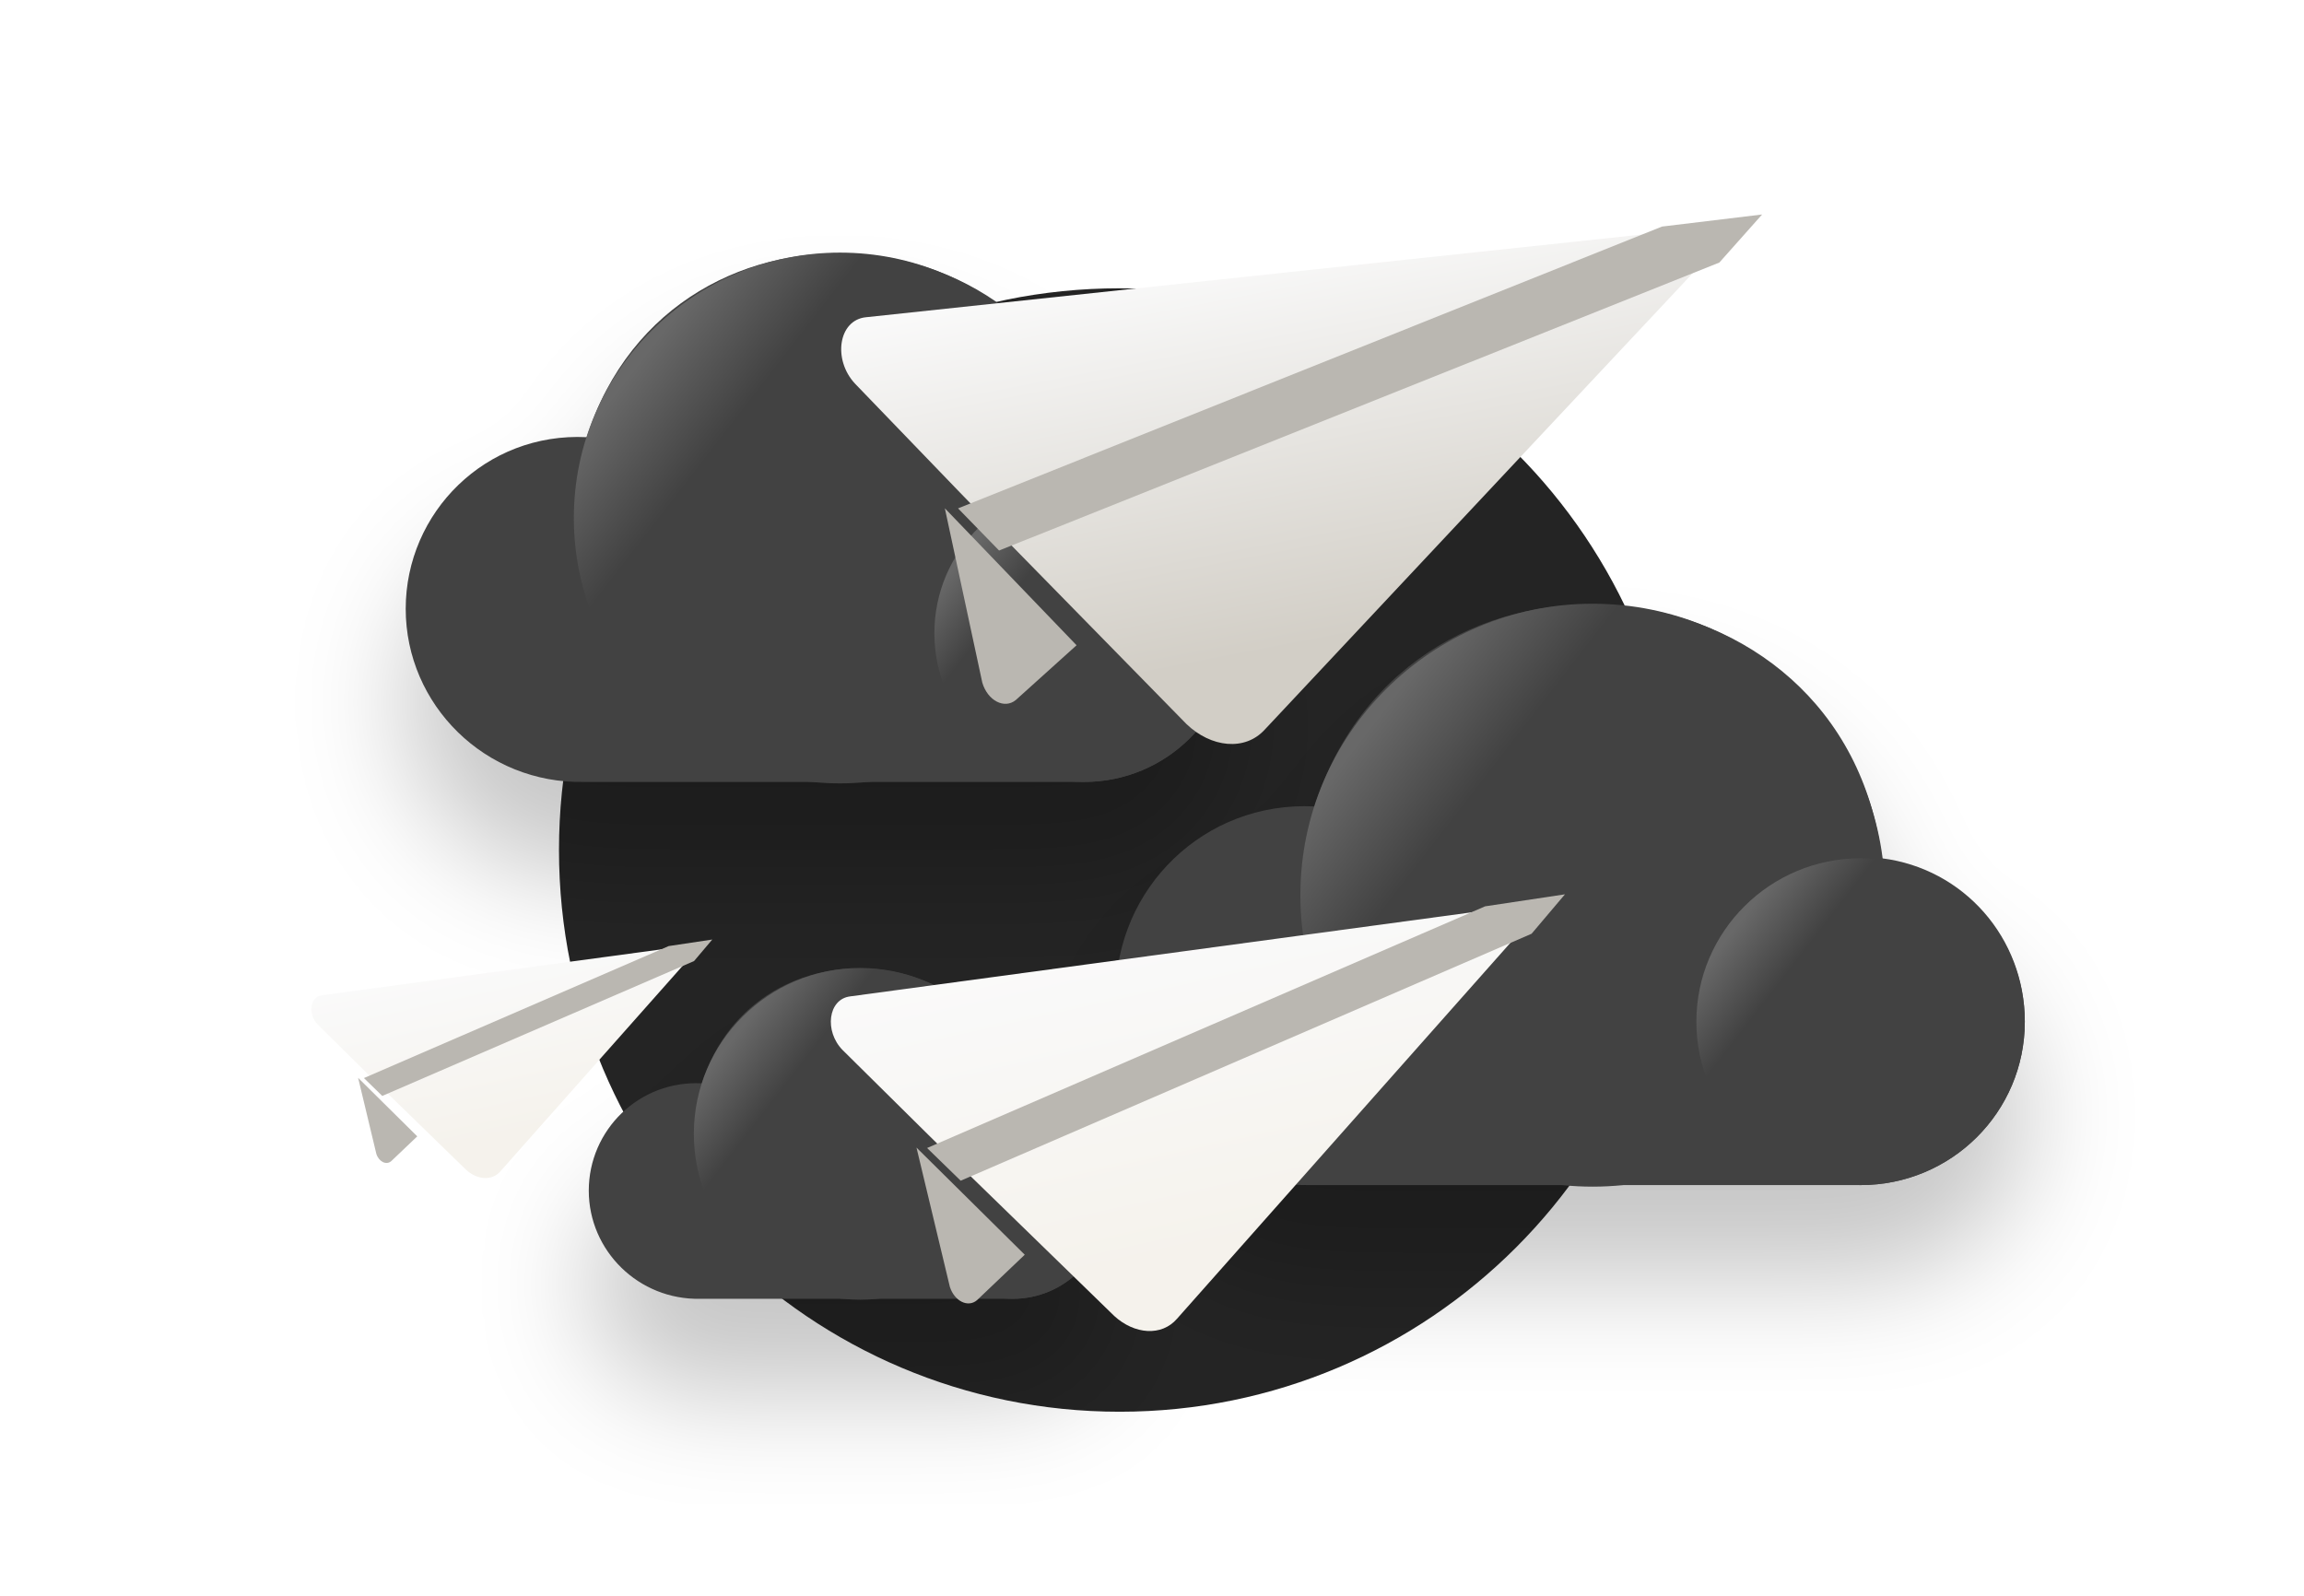
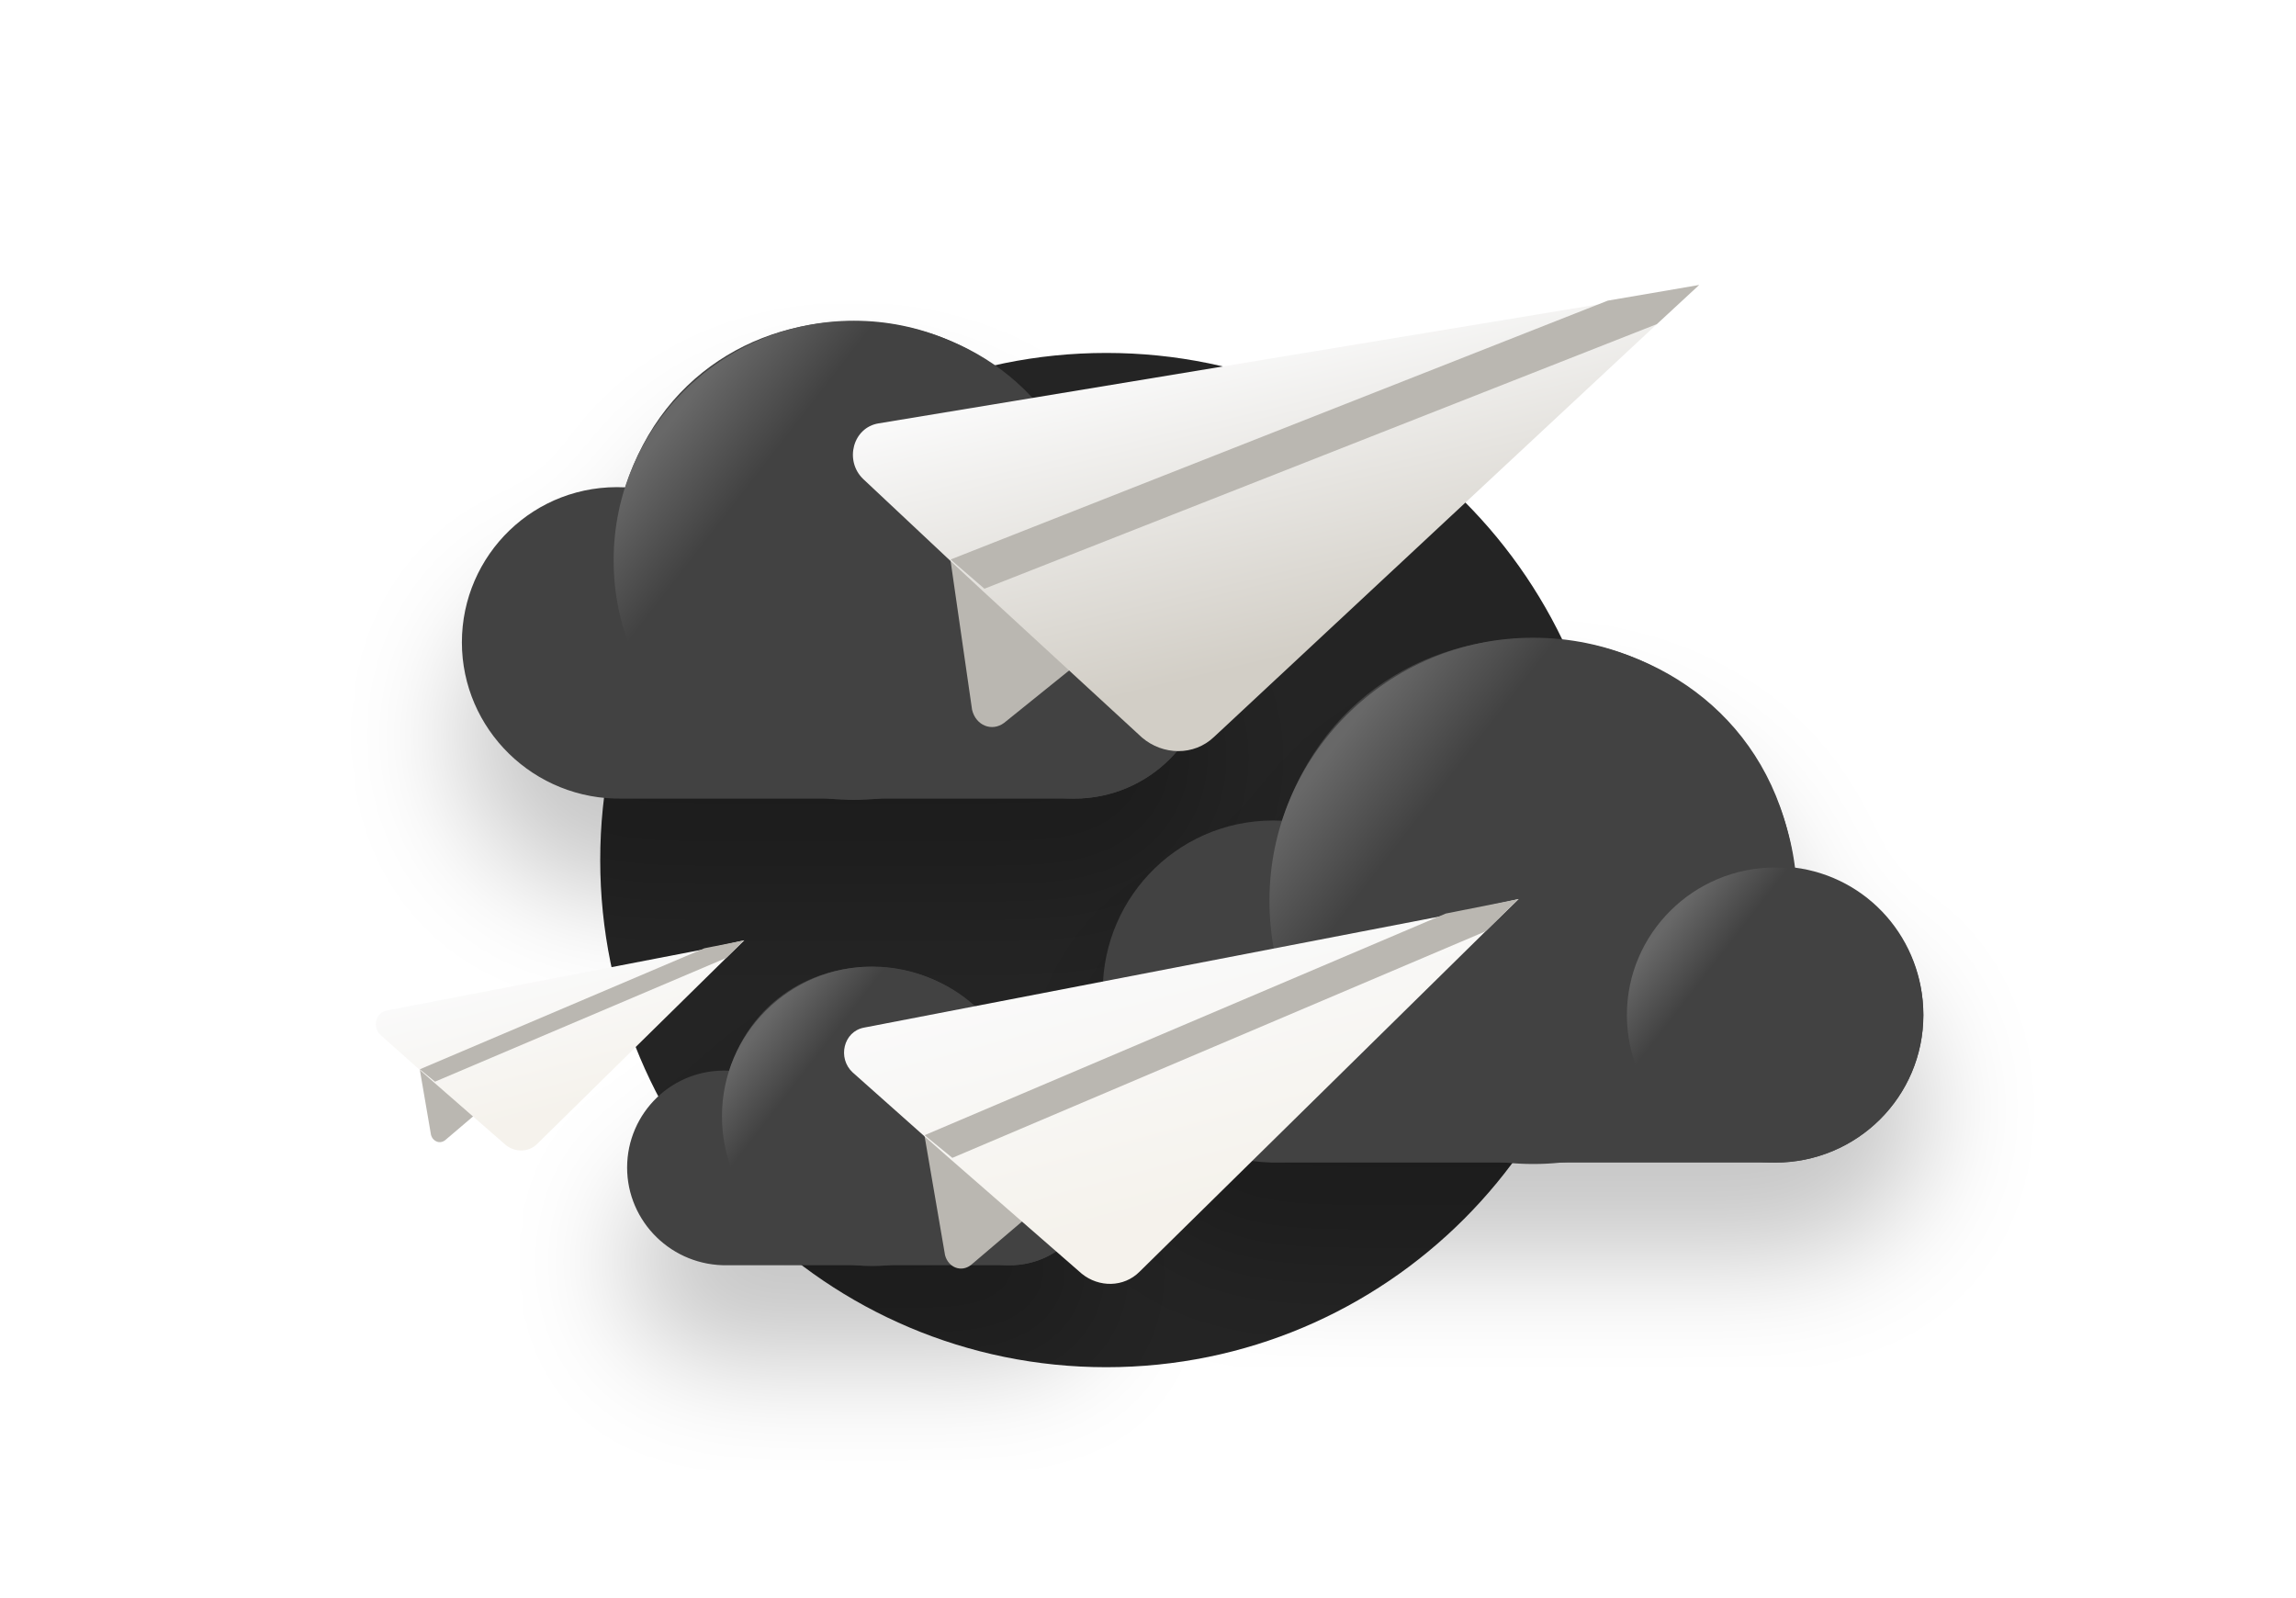
- <svg xmlns="http://www.w3.org/2000/svg" width="231" height="160" fill="none" viewBox="0 0 231 160">
-   <path fill="#242424" d="M112.258 141.56c31.046 0 56.215-25.169 56.215-56.326 0-31.157-25.169-56.326-56.215-56.326-31.045 0-56.214 25.169-56.214 56.326 0 31.157 25.169 56.326 56.214 56.326Z" />
-   <g filter="url(#filter0_d_3831_4921)">
-     <path fill="#424242" d="M123.665 63.49c0 8.249-6.671 14.919-14.991 14.919H58.609c-9.97.215-17.932-7.746-17.932-17.358 0-9.683 8.033-17.716 18.147-17.214 8.679-27.113 48.416-23.311 51.787 4.734 7.459.932 13.054 7.244 13.054 14.919Z" />
+ <svg xmlns="http://www.w3.org/2000/svg" width="230" height="160" viewBox="0 0 230 160" fill="none">
+   <path d="M110.826 136.96C138.825 136.96 161.524 114.259 161.524 86.158C161.524 58.057 138.825 35.356 110.826 35.356C82.827 35.356 60.127 58.057 60.127 86.158C60.127 114.259 82.827 136.96 110.826 136.96Z" fill="#242424" />
+   <g filter="url(#filter0_d_4532_354036)">
+     <path d="M121.113 66.546C121.113 73.985 115.097 80.002 107.593 80.002C107.464 80.002 106.364 80.002 98.278 80.002C92.65 80.002 83.659 80.002 69.298 80.002H62.441C53.449 80.196 46.269 73.015 46.269 64.346C46.269 55.612 53.514 48.367 62.635 48.82C70.462 24.366 106.299 27.795 109.34 53.09C116.067 53.931 121.113 59.623 121.113 66.546Z" fill="#424242" />
  </g>
-   <path fill="url(#paint0_linear_3831_4921)" d="M84.216 78.552c14.704 0 26.683-11.907 26.683-26.611 0-14.704-11.979-26.61-26.683-26.61-14.704 0-26.682 11.907-26.682 26.61 0 14.704 11.907 26.611 26.682 26.611Z" />
-   <path fill="url(#paint1_linear_3831_4921)" d="M108.674 78.409c8.249 0 14.991-6.671 14.991-14.919 0-8.249-6.742-14.919-14.991-14.919-8.248 0-14.991 6.67-14.991 14.919 0 8.248 6.743 14.919 14.991 14.919Z" />
-   <g filter="url(#filter1_d_3831_4921)">
-     <path fill="#424242" d="M203.008 102.447c0 9.059-7.326 16.385-16.464 16.385h-54.986c-10.949.237-19.693-8.507-19.693-19.063 0-10.635 8.822-19.457 19.93-18.906 9.532-29.777 53.173-25.602 56.876 5.199 8.192 1.024 14.337 7.956 14.337 16.385Z" />
+   <path d="M107.593 80.001C115.032 80.001 121.113 73.985 121.113 66.545C121.113 59.106 115.032 53.089 107.593 53.089C100.154 53.089 94.073 59.106 94.073 66.545C94.073 73.985 100.154 80.001 107.593 80.001Z" fill="url(#paint0_linear_4532_354036)" />
+   <path d="M85.535 80.131C98.796 80.131 109.599 69.392 109.599 56.13C109.599 42.868 98.796 32.129 85.535 32.129C72.273 32.129 61.471 42.868 61.471 56.13C61.471 69.392 72.209 80.131 85.535 80.131Z" fill="url(#paint1_linear_4532_354036)" />
+   <g filter="url(#filter1_d_4532_354036)">
+     <path d="M192.67 101.683C192.67 109.853 186.063 116.461 177.821 116.461C177.679 116.461 176.472 116.461 167.591 116.461C161.41 116.461 151.535 116.461 135.763 116.461H128.232C118.357 116.674 110.47 108.788 110.47 99.267C110.47 89.675 118.428 81.718 128.445 82.215C137.041 55.358 176.401 59.123 179.74 86.904C187.128 87.828 192.67 94.08 192.67 101.683Z" fill="#424242" />
  </g>
-   <path fill="url(#paint2_linear_3831_4921)" d="M159.681 118.99c16.149 0 29.305-13.076 29.305-29.226 0-16.149-13.156-29.226-29.305-29.226s-29.304 13.077-29.304 29.226c0 16.149 13.076 29.226 29.304 29.226Z" />
-   <path fill="url(#paint3_linear_3831_4921)" d="M186.544 118.833c9.059 0 16.464-7.326 16.464-16.386 0-9.059-7.405-16.385-16.464-16.385-9.059 0-16.464 7.326-16.464 16.385 0 9.06 7.405 16.386 16.464 16.386Z" />
-   <g filter="url(#filter2_d_3831_4921)">
-     <path fill="#424242" d="M110.898 120.912c0 5.155-4.169 9.325-9.37 9.325H70.238c-6.231.134-11.207-4.842-11.207-10.849 0-6.052 5.021-11.073 11.342-10.759 5.424-16.945 30.26-14.569 32.367 2.959 4.662.582 8.159 4.527 8.159 9.324Z" />
+   <path d="M153.595 116.604C168.159 116.604 180.024 104.809 180.024 90.244C180.024 75.678 168.159 63.884 153.595 63.884C139.031 63.884 127.166 75.678 127.166 90.244C127.166 104.809 138.96 116.604 153.595 116.604Z" fill="url(#paint2_linear_4532_354036)" />
+   <path d="M177.822 116.462C185.992 116.462 192.67 109.854 192.67 101.683C192.67 93.512 185.992 86.904 177.822 86.904C169.651 86.904 162.973 93.512 162.973 101.683C162.973 109.854 169.651 116.462 177.822 116.462Z" fill="url(#paint3_linear_4532_354036)" />
+   <g filter="url(#filter2_d_4532_354036)">
+     <path d="M109.599 118.337C109.599 122.987 105.839 126.747 101.149 126.747C101.068 126.747 100.38 126.747 95.327 126.747C91.809 126.747 86.189 126.747 77.214 126.747H72.928C67.309 126.868 62.821 122.38 62.821 116.962C62.821 111.504 67.349 106.975 73.05 107.258C77.942 91.975 100.34 94.118 102.24 109.927C106.445 110.453 109.599 114.011 109.599 118.337Z" fill="#424242" />
  </g>
-   <path fill="url(#paint4_linear_3831_4921)" d="M101.528 130.237c5.156 0 9.37-4.169 9.37-9.325 0-5.155-4.214-9.324-9.37-9.324-5.155 0-9.369 4.169-9.369 9.324 0 5.156 4.214 9.325 9.369 9.325Z" />
-   <path fill="url(#paint5_linear_3831_4921)" d="M86.242 130.326c9.19 0 16.676-7.441 16.676-16.631 0-9.19-7.486-16.632-16.676-16.632-9.19 0-16.676 7.442-16.676 16.632 0 9.19 7.442 16.631 16.676 16.631Z" />
-   <path fill="#BAB7B1" d="m107.937 64.702-6.092 5.491c-1.143.94-2.824.067-3.36-1.745l-3.754-17.48" />
-   <path fill="url(#paint6_linear_3831_4921)" d="m174.713 22.102-4.181 4.42-43.72 46.631c-1.987 2.19-5.395 1.814-7.857-.551L100.02 53.275l-3.801-3.914-10.49-10.886c-2.254-2.405-1.68-6.388 1.095-6.665l77.973-8.313 9.916-1.394Z" />
-   <path fill="#BAB7B1" d="m176.671 21.506-4.29 4.822-72.213 28.875-4.114-4.226 70.581-28.259 10.036-1.211ZM41.834 113.947l-2.61 2.485c-.491.427-1.236.064-1.49-.725l-1.828-7.628" />
-   <path fill="url(#paint7_linear_3831_4921)" d="m70.564 94.471-1.78 1.99-18.61 20.988c-.845.985-2.338.862-3.438-.146l-8.476-8.248-1.702-1.67-4.698-4.648c-1.01-1.028-.801-2.782.408-2.937l33.979-4.596 4.317-.732Z" />
-   <path fill="#BAB7B1" d="m71.413 94.21-1.826 2.158-31.261 13.525-1.839-1.791 30.554-13.235 4.372-.657ZM102.742 125.816l-4.78 4.551c-.899.781-2.263.117-2.728-1.328l-3.347-13.967" />
-   <path fill="url(#paint8_linear_3831_4921)" d="m155.348 90.156-3.259 3.643-34.075 38.429c-1.547 1.803-4.281 1.577-6.296-.268L96.198 116.86l-3.117-3.059-8.602-8.51c-1.849-1.882-1.467-5.094.748-5.378l62.216-8.416 7.906-1.341Z" />
-   <path fill="#BAB7B1" d="m156.902 89.677-3.344 3.952-57.239 24.764-3.368-3.278 55.945-24.234 8.006-1.204Z" />
+   <path d="M101.149 126.747C105.798 126.747 109.599 122.987 109.599 118.337C109.599 113.687 105.798 109.927 101.149 109.927C96.499 109.927 92.699 113.687 92.699 118.337C92.699 122.987 96.499 126.747 101.149 126.747Z" fill="url(#paint4_linear_4532_354036)" />
+   <path d="M87.362 126.828C95.65 126.828 102.402 120.116 102.402 111.827C102.402 103.539 95.65 96.827 87.362 96.827C79.074 96.827 72.322 103.539 72.322 111.827C72.322 120.116 79.033 126.828 87.362 126.828Z" fill="url(#paint5_linear_4532_354036)" />
+   <path d="M107.184 67.096L100.589 72.412C99.359 73.33 97.753 72.676 97.377 71.105L95.176 55.853" fill="#BAB7B1" />
+   <path d="M170.209 28.548L165.972 32.469L121.626 73.812C119.606 75.749 116.481 75.667 114.397 73.882L98.465 59.218L95.27 56.245L86.458 47.974C84.57 46.142 85.432 42.822 88.024 42.409L160.912 30.358L170.209 28.548Z" fill="url(#paint6_linear_4532_354036)" />
+   <path d="M170.21 28.548L165.972 32.469L98.614 58.975L95.223 56.049L161.061 30.115L170.21 28.548Z" fill="#BAB7B1" />
+   <path d="M47.421 111.811L44.597 114.216C44.069 114.632 43.358 114.364 43.175 113.681L42.033 107.031" fill="#BAB7B1" />
+   <path d="M74.555 94.198L72.746 95.964L53.822 114.581C52.96 115.453 51.591 115.453 50.658 114.697L43.512 108.465L42.078 107.202L38.124 103.685C37.276 102.905 37.614 101.442 38.744 101.23L70.507 95.099L74.555 94.198Z" fill="url(#paint7_linear_4532_354036)" />
+   <path d="M74.555 94.198L72.747 95.964L43.575 108.357L42.056 107.116L70.569 94.991L74.555 94.198Z" fill="#BAB7B1" />
+   <path d="M102.443 122.315L97.271 126.717C96.305 127.479 95.004 126.989 94.669 125.738L92.577 113.562" fill="#BAB7B1" />
+   <path d="M152.126 90.063L148.814 93.297L114.162 127.386C112.584 128.982 110.078 128.984 108.37 127.598L95.286 116.188L92.66 113.875L85.42 107.435C83.868 106.008 84.487 103.328 86.556 102.941L144.713 91.714L152.126 90.063Z" fill="url(#paint8_linear_4532_354036)" />
+   <path d="M152.126 90.063L148.814 93.297L95.4 115.99L92.619 113.719L144.827 91.516L152.126 90.063Z" fill="#BAB7B1" />
  <defs>
-     <linearGradient id="paint0_linear_3831_4921" x1="64.036" x2="72.971" y1="36.385" y2="43.291" gradientUnits="userSpaceOnUse">
-       <stop stop-color="#686868" />
-       <stop offset=".994" stop-color="#424242" />
-     </linearGradient>
-     <linearGradient id="paint1_linear_3831_4921" x1="97.337" x2="102.349" y1="54.768" y2="58.65" gradientUnits="userSpaceOnUse">
-       <stop stop-color="#686868" />
-       <stop offset=".994" stop-color="#424242" />
-     </linearGradient>
-     <linearGradient id="paint2_linear_3831_4921" x1="137.519" x2="147.332" y1="72.68" y2="80.264" gradientUnits="userSpaceOnUse">
-       <stop stop-color="#686868" />
-       <stop offset=".994" stop-color="#424242" />
-     </linearGradient>
-     <linearGradient id="paint3_linear_3831_4921" x1="174.092" x2="179.597" y1="92.869" y2="97.132" gradientUnits="userSpaceOnUse">
-       <stop stop-color="#686868" />
-       <stop offset=".994" stop-color="#424242" />
-     </linearGradient>
-     <linearGradient id="paint4_linear_3831_4921" x1="94.443" x2="97.575" y1="115.461" y2="117.888" gradientUnits="userSpaceOnUse">
-       <stop stop-color="#686868" />
-       <stop offset=".994" stop-color="#424242" />
-     </linearGradient>
-     <linearGradient id="paint5_linear_3831_4921" x1="73.63" x2="79.214" y1="103.972" y2="108.288" gradientUnits="userSpaceOnUse">
-       <stop stop-color="#686868" />
-       <stop offset=".994" stop-color="#424242" />
-     </linearGradient>
-     <linearGradient id="paint6_linear_3831_4921" x1="128.024" x2="137.306" y1="23.858" y2="72.029" gradientUnits="userSpaceOnUse">
-       <stop stop-color="#FAFAFA" />
-       <stop offset=".828" stop-color="#D2CEC6" />
-     </linearGradient>
-     <linearGradient id="paint7_linear_3831_4921" x1="50.184" x2="54.853" y1="95.81" y2="116.805" gradientUnits="userSpaceOnUse">
-       <stop stop-color="#FAFAFA" />
-       <stop offset=".828" stop-color="#F5F2EC" />
-     </linearGradient>
-     <linearGradient id="paint8_linear_3831_4921" x1="118.031" x2="126.58" y1="92.608" y2="131.05" gradientUnits="userSpaceOnUse">
-       <stop stop-color="#FAFAFA" />
-       <stop offset=".828" stop-color="#F5F2EC" />
-     </linearGradient>
-     <filter id="filter0_d_3831_4921" width="105.218" height="75.247" x="29.562" y="23.686" color-interpolation-filters="sRGB" filterUnits="userSpaceOnUse">
+     <filter id="filter0_d_4532_354036" x="35.154" y="30.477" width="97.074" height="70.048" filterUnits="userSpaceOnUse" color-interpolation-filters="sRGB">
      <feFlood flood-opacity="0" result="BackgroundImageFix" />
-       <feColorMatrix in="SourceAlpha" result="hardAlpha" values="0 0 0 0 0 0 0 0 0 0 0 0 0 0 0 0 0 0 127 0" />
+       <feColorMatrix in="SourceAlpha" type="matrix" values="0 0 0 0 0 0 0 0 0 0 0 0 0 0 0 0 0 0 127 0" result="hardAlpha" />
      <feOffset dy="9.405" />
      <feGaussianBlur stdDeviation="5.558" />
-       <feColorMatrix values="0 0 0 0 0 0 0 0 0 0 0 0 0 0 0 0 0 0 0.22 0" />
-       <feBlend in2="BackgroundImageFix" result="effect1_dropShadow_3831_4921" />
-       <feBlend in="SourceGraphic" in2="effect1_dropShadow_3831_4921" result="shape" />
+       <feColorMatrix type="matrix" values="0 0 0 0 0 0 0 0 0 0 0 0 0 0 0 0 0 0 0.22 0" />
+       <feBlend mode="normal" in2="BackgroundImageFix" result="effect1_dropShadow_4532_354036" />
+       <feBlend mode="normal" in="SourceGraphic" in2="effect1_dropShadow_4532_354036" result="shape" />
    </filter>
-     <filter id="filter1_d_3831_4921" width="113.373" height="80.457" x="100.75" y="58.9" color-interpolation-filters="sRGB" filterUnits="userSpaceOnUse">
+     <filter id="filter1_d_4532_354036" x="99.356" y="62.238" width="104.429" height="74.747" filterUnits="userSpaceOnUse" color-interpolation-filters="sRGB">
      <feFlood flood-opacity="0" result="BackgroundImageFix" />
-       <feColorMatrix in="SourceAlpha" result="hardAlpha" values="0 0 0 0 0 0 0 0 0 0 0 0 0 0 0 0 0 0 127 0" />
+       <feColorMatrix in="SourceAlpha" type="matrix" values="0 0 0 0 0 0 0 0 0 0 0 0 0 0 0 0 0 0 127 0" result="hardAlpha" />
      <feOffset dy="9.405" />
      <feGaussianBlur stdDeviation="5.558" />
-       <feColorMatrix values="0 0 0 0 0 0 0 0 0 0 0 0 0 0 0 0 0 0 0.22 0" />
-       <feBlend in2="BackgroundImageFix" result="effect1_dropShadow_3831_4921" />
-       <feBlend in="SourceGraphic" in2="effect1_dropShadow_3831_4921" result="shape" />
+       <feColorMatrix type="matrix" values="0 0 0 0 0 0 0 0 0 0 0 0 0 0 0 0 0 0 0.22 0" />
+       <feBlend mode="normal" in2="BackgroundImageFix" result="effect1_dropShadow_4532_354036" />
+       <feBlend mode="normal" in="SourceGraphic" in2="effect1_dropShadow_4532_354036" result="shape" />
    </filter>
-     <filter id="filter2_d_3831_4921" width="74.097" height="55.366" x="47.916" y="95.394" color-interpolation-filters="sRGB" filterUnits="userSpaceOnUse">
+     <filter id="filter2_d_4532_354036" x="51.706" y="95.153" width="69.007" height="52.116" filterUnits="userSpaceOnUse" color-interpolation-filters="sRGB">
      <feFlood flood-opacity="0" result="BackgroundImageFix" />
-       <feColorMatrix in="SourceAlpha" result="hardAlpha" values="0 0 0 0 0 0 0 0 0 0 0 0 0 0 0 0 0 0 127 0" />
+       <feColorMatrix in="SourceAlpha" type="matrix" values="0 0 0 0 0 0 0 0 0 0 0 0 0 0 0 0 0 0 127 0" result="hardAlpha" />
      <feOffset dy="9.405" />
      <feGaussianBlur stdDeviation="5.558" />
-       <feColorMatrix values="0 0 0 0 0 0 0 0 0 0 0 0 0 0 0 0 0 0 0.22 0" />
-       <feBlend in2="BackgroundImageFix" result="effect1_dropShadow_3831_4921" />
-       <feBlend in="SourceGraphic" in2="effect1_dropShadow_3831_4921" result="shape" />
+       <feColorMatrix type="matrix" values="0 0 0 0 0 0 0 0 0 0 0 0 0 0 0 0 0 0 0.22 0" />
+       <feBlend mode="normal" in2="BackgroundImageFix" result="effect1_dropShadow_4532_354036" />
+       <feBlend mode="normal" in="SourceGraphic" in2="effect1_dropShadow_4532_354036" result="shape" />
    </filter>
+     <linearGradient id="paint0_linear_4532_354036" x1="97.368" y1="58.679" x2="101.889" y2="62.18" gradientUnits="userSpaceOnUse">
+       <stop stop-color="#686868" />
+       <stop offset="0.994" stop-color="#424242" />
+     </linearGradient>
+     <linearGradient id="paint1_linear_4532_354036" x1="67.335" y1="42.099" x2="75.394" y2="48.327" gradientUnits="userSpaceOnUse">
+       <stop stop-color="#686868" />
+       <stop offset="0.994" stop-color="#424242" />
+     </linearGradient>
+     <linearGradient id="paint2_linear_4532_354036" x1="133.607" y1="74.834" x2="142.458" y2="81.674" gradientUnits="userSpaceOnUse">
+       <stop stop-color="#686868" />
+       <stop offset="0.994" stop-color="#424242" />
+     </linearGradient>
+     <linearGradient id="paint3_linear_4532_354036" x1="166.592" y1="93.044" x2="171.557" y2="96.889" gradientUnits="userSpaceOnUse">
+       <stop stop-color="#686868" />
+       <stop offset="0.994" stop-color="#424242" />
+     </linearGradient>
+     <linearGradient id="paint4_linear_4532_354036" x1="94.758" y1="113.42" x2="97.583" y2="115.609" gradientUnits="userSpaceOnUse">
+       <stop stop-color="#686868" />
+       <stop offset="0.994" stop-color="#424242" />
+     </linearGradient>
+     <linearGradient id="paint5_linear_4532_354036" x1="75.987" y1="103.058" x2="81.024" y2="106.951" gradientUnits="userSpaceOnUse">
+       <stop stop-color="#686868" />
+       <stop offset="0.994" stop-color="#424242" />
+     </linearGradient>
+     <linearGradient id="paint6_linear_4532_354036" x1="126.832" y1="33.109" x2="135.929" y2="71.111" gradientUnits="userSpaceOnUse">
+       <stop stop-color="#FAFAFA" />
+       <stop offset="0.828" stop-color="#D2CEC6" />
+     </linearGradient>
+     <linearGradient id="paint7_linear_4532_354036" x1="55.622" y1="96.704" x2="60.05" y2="113.231" gradientUnits="userSpaceOnUse">
+       <stop stop-color="#FAFAFA" />
+       <stop offset="0.828" stop-color="#F5F2EC" />
+     </linearGradient>
+     <linearGradient id="paint8_linear_4532_354036" x1="117.458" y1="94.652" x2="125.567" y2="124.914" gradientUnits="userSpaceOnUse">
+       <stop stop-color="#FAFAFA" />
+       <stop offset="0.828" stop-color="#F5F2EC" />
+     </linearGradient>
  </defs>
</svg>
